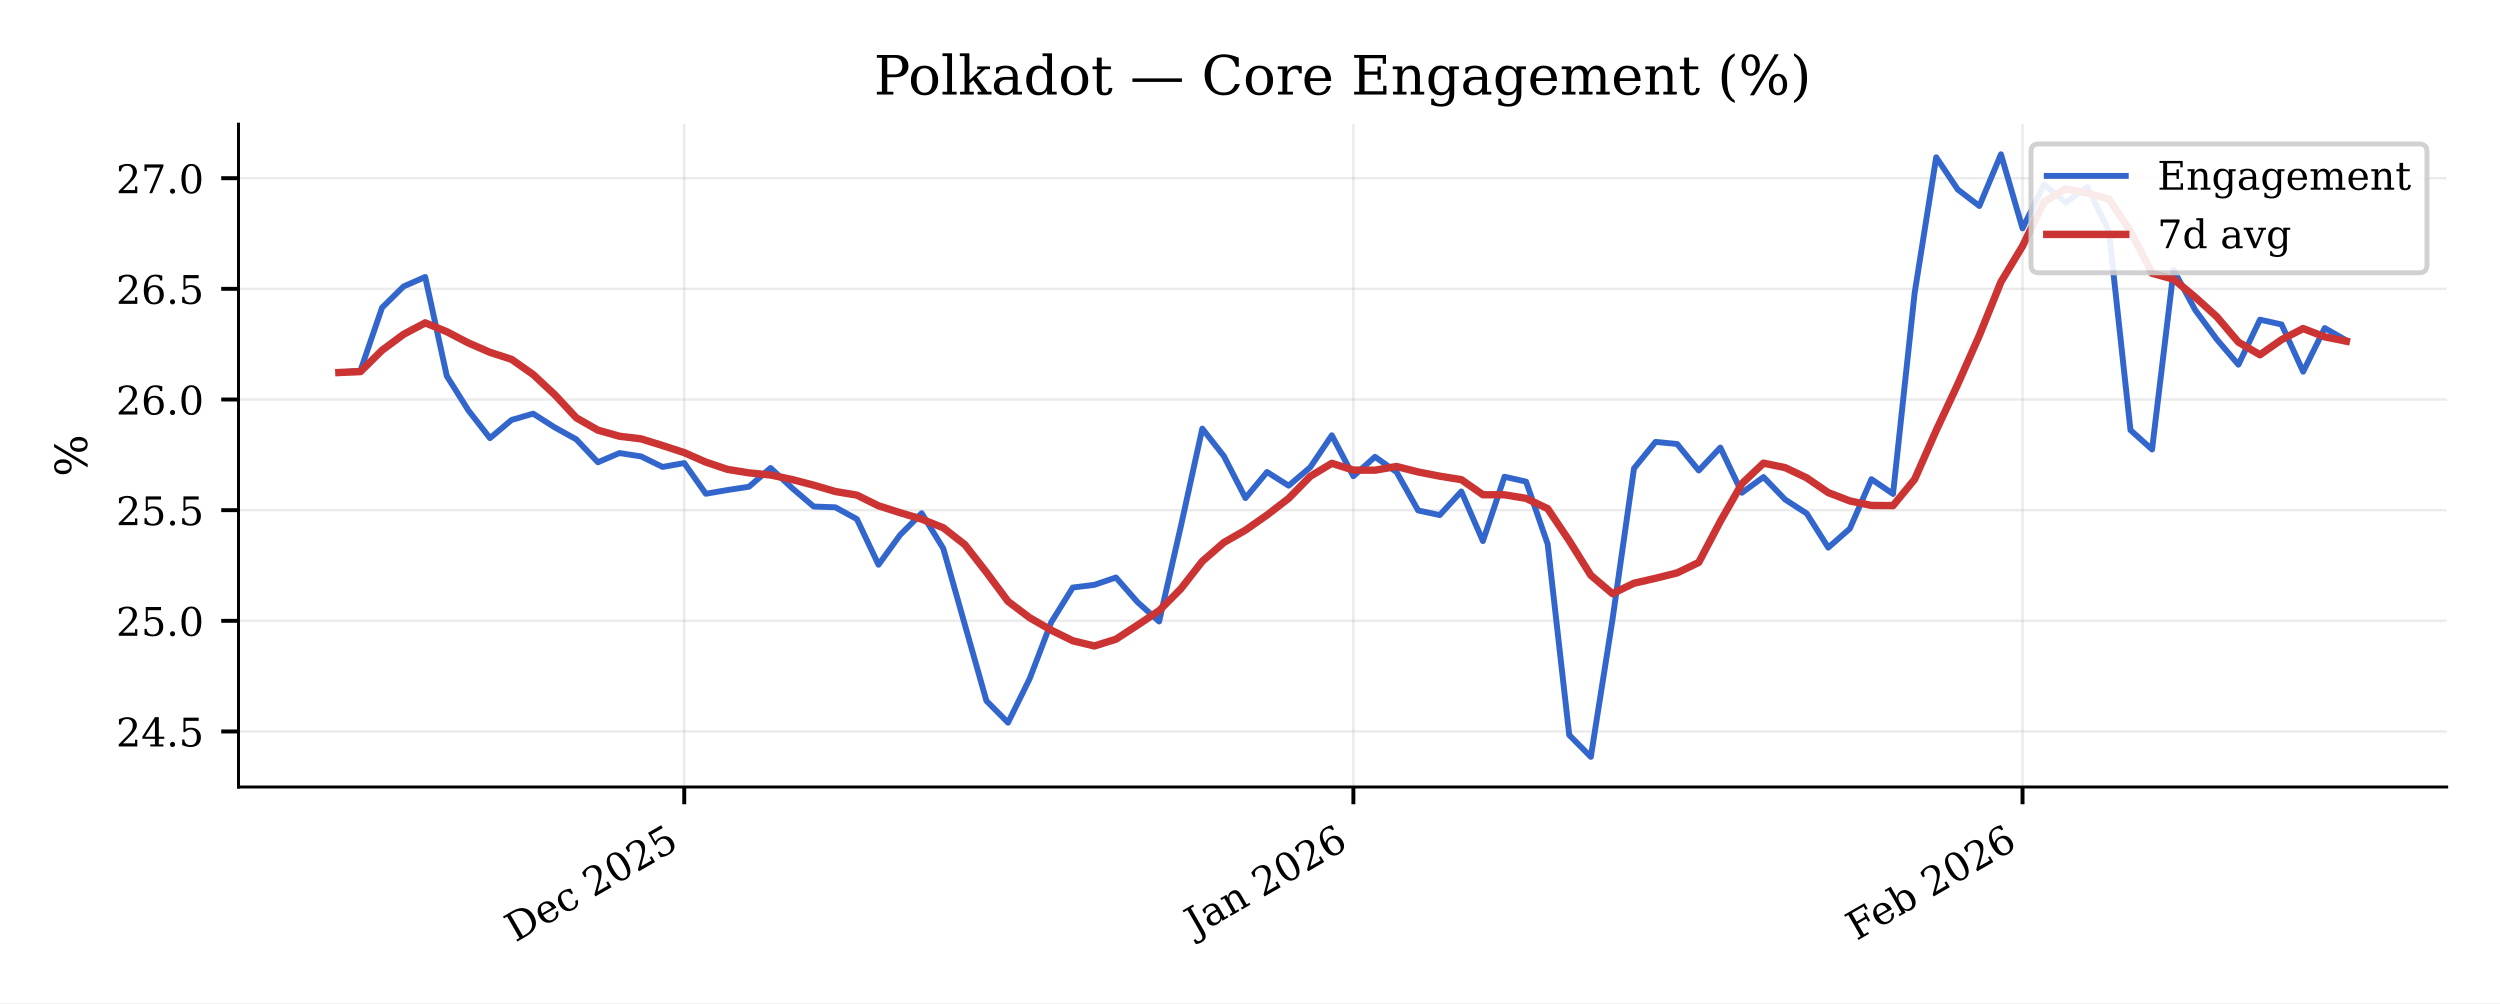
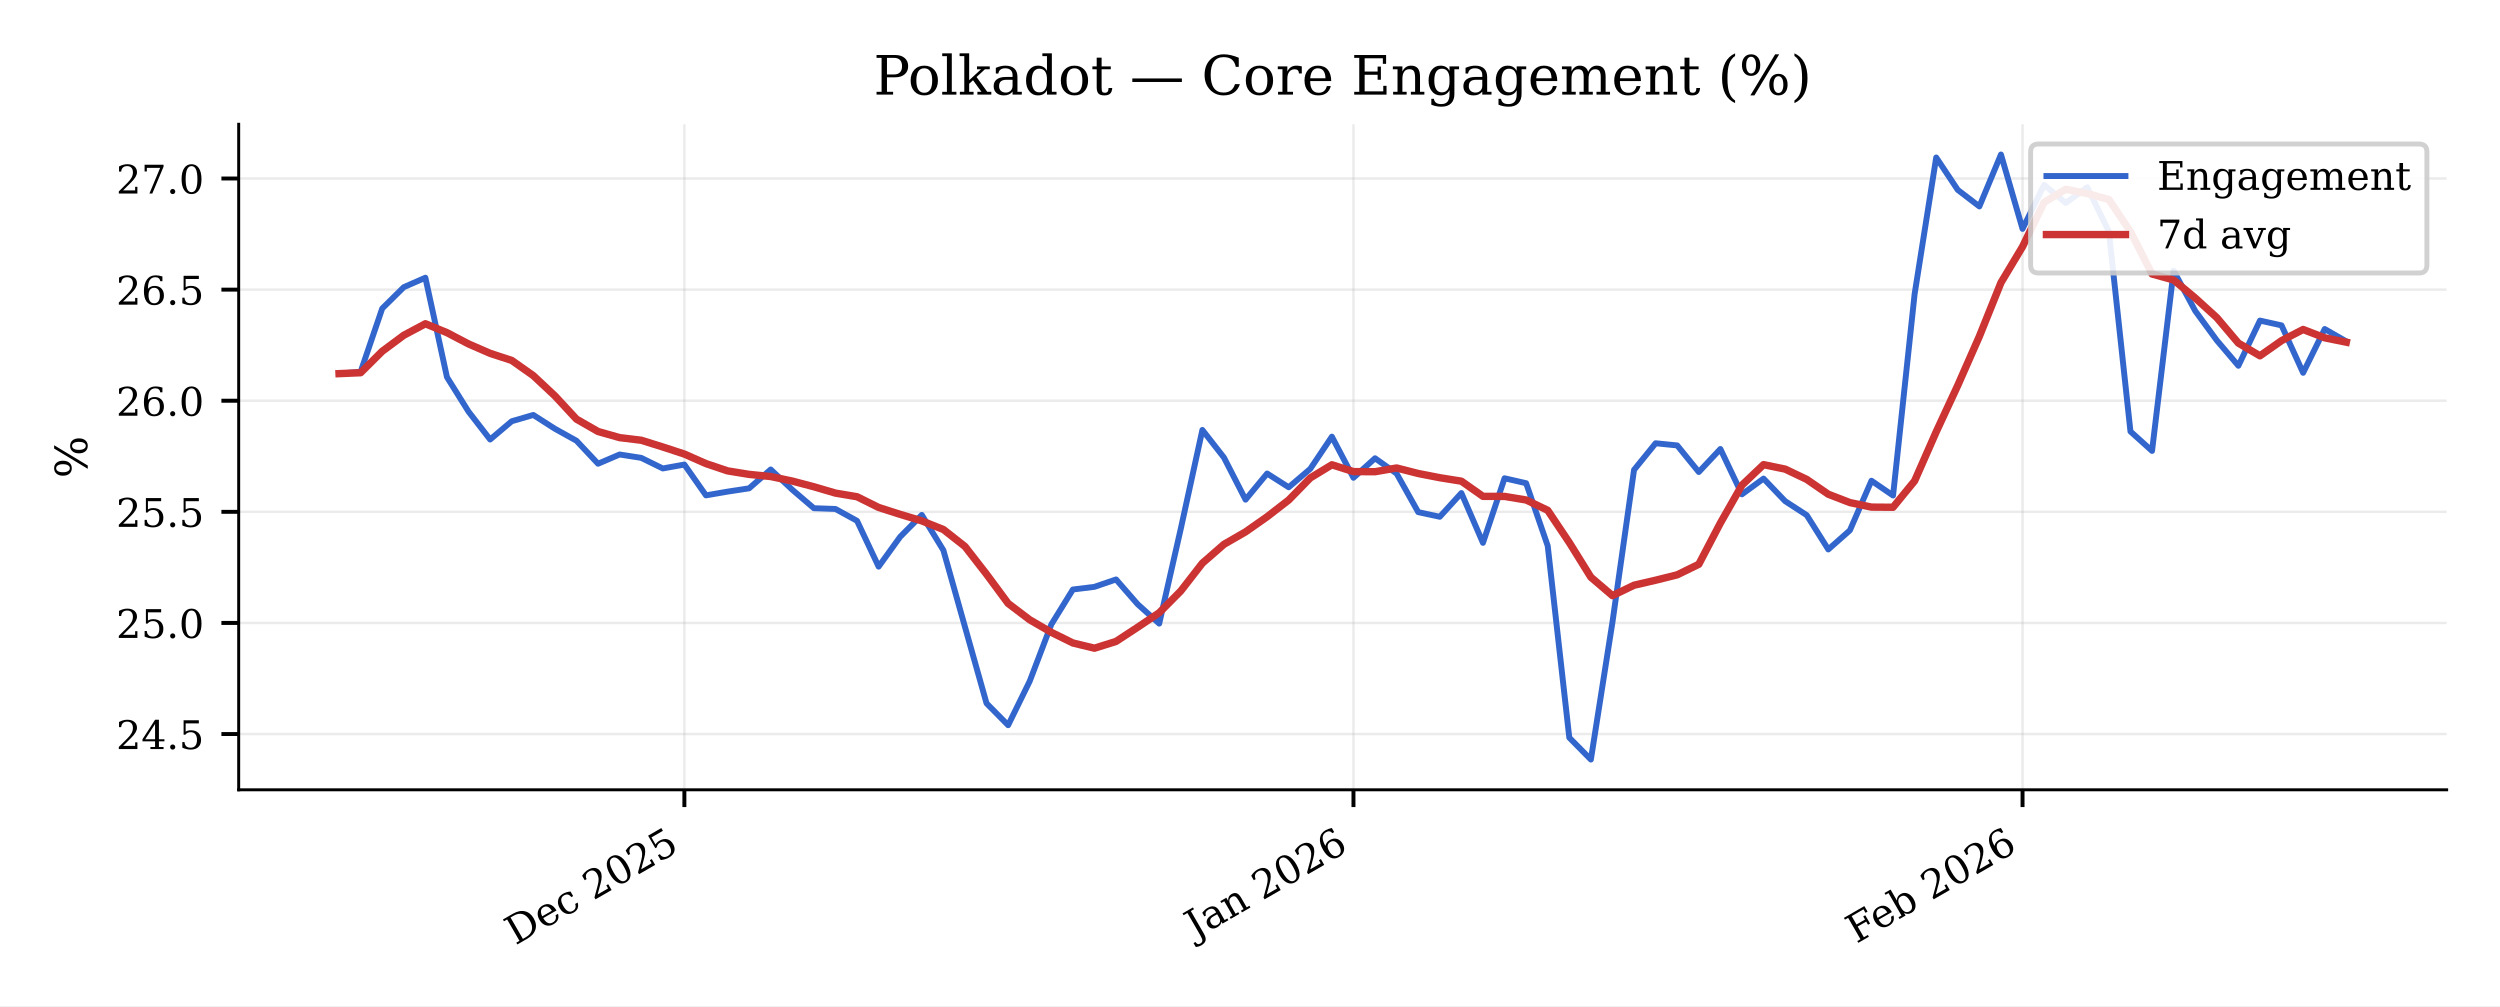
- <svg xmlns="http://www.w3.org/2000/svg" xmlns:xlink="http://www.w3.org/1999/xlink" width="506.538pt" height="203.229pt" viewBox="0 0 506.538 203.229" version="1.1">
+ <svg xmlns="http://www.w3.org/2000/svg" xmlns:xlink="http://www.w3.org/1999/xlink" width="506.133pt" height="203.669pt" viewBox="0 0 506.133 203.669" version="1.1">
  <defs>
    <style type="text/css">*{stroke-linejoin: round; stroke-linecap: butt}</style>
  </defs>
  <g id="figure_1">
    <g id="patch_1">
-       <path d="M 0 203.229  L 506.538 203.229  L 506.538 0  L 0 0  z " style="fill: #ffffff" />
+       <path d="M 0 203.669  L 506.133 203.669  L 506.133 0  L 0 0  z " style="fill: #ffffff" />
    </g>
    <g id="axes_1">
      <g id="patch_2">
-         <path d="M 48.323 159.458  L 495.738 159.458  L 495.738 25.158  L 48.323 25.158  z " style="fill: #ffffff" />
+         <path d="M 48.323 159.898  L 495.333 159.898  L 495.333 25.158  L 48.323 25.158  z " style="fill: #ffffff" />
      </g>
      <g id="matplotlib.axis_1">
        <g id="xtick_1">
          <g id="line2d_1">
-             <path d="M 138.637 159.458  L 138.637 25.158  " clip-path="url(#pb8641008ee)" style="fill: none; stroke: #b0b0b0; stroke-opacity: 0.25; stroke-width: 0.5; stroke-linecap: square" />
+             <path d="M 138.555 159.898  L 138.555 25.158  " clip-path="url(#pa1e09067b8)" style="fill: none; stroke: #b0b0b0; stroke-opacity: 0.25; stroke-width: 0.5; stroke-linecap: square" />
          </g>
          <g id="line2d_2">
            <defs>
-               <path id="mc7904ac2c5" d="M 0 0  L 0 3.5  " style="stroke: #000000; stroke-width: 0.8" />
+               <path id="m57dff220ca" d="M 0 0  L 0 3.5  " style="stroke: #000000; stroke-width: 0.8" />
            </defs>
            <g>
-               <use xlink:href="#mc7904ac2c5" x="138.637" y="159.458" style="stroke: #000000; stroke-width: 0.8" />
+               <use xlink:href="#m57dff220ca" x="138.555" y="159.898" style="stroke: #000000; stroke-width: 0.8" />
            </g>
          </g>
          <g id="text_1">
-             <g transform="translate(104.4359 190.9881) rotate(-30) scale(0.08 -0.08)">
+             <g transform="translate(104.3541 191.4282) rotate(-30) scale(0.08 -0.08)">
              <defs>
                <path id="DejaVuSerif-44" d="M 1581 331  L 2163 331  Q 3072 331 3558 850  Q 4044 1369 4044 2338  Q 4044 3306 3559 3818  Q 3075 4331 2163 4331  L 1581 4331  L 1581 331  z M 353 0  L 353 331  L 947 331  L 947 4331  L 353 4331  L 353 4666  L 2209 4666  Q 3416 4666 4089 4050  Q 4763 3434 4763 2338  Q 4763 1238 4088 619  Q 3413 0 2209 0  L 353 0  z " transform="scale(0.015625)" />
                <path id="DejaVuSerif-65" d="M 3469 1600  L 991 1600  L 991 1575  Q 991 903 1244 561  Q 1497 219 1991 219  Q 2369 219 2611 417  Q 2853 616 2950 1006  L 3413 1006  Q 3275 459 2904 184  Q 2534 -91 1931 -91  Q 1203 -91 761 389  Q 319 869 319 1663  Q 319 2450 753 2931  Q 1188 3413 1894 3413  Q 2647 3413 3050 2948  Q 3453 2484 3469 1600  z M 2791 1931  Q 2772 2513 2545 2808  Q 2319 3103 1894 3103  Q 1497 3103 1269 2806  Q 1041 2509 991 1931  L 2791 1931  z " transform="scale(0.015625)" />
                <path id="DejaVuSerif-63" d="M 3291 997  Q 3169 466 2822 187  Q 2475 -91 1925 -91  Q 1200 -91 759 389  Q 319 869 319 1663  Q 319 2459 759 2936  Q 1200 3413 1925 3413  Q 2241 3413 2553 3339  Q 2866 3266 3181 3116  L 3181 2266  L 2847 2266  Q 2781 2703 2561 2903  Q 2341 3103 1931 3103  Q 1466 3103 1228 2742  Q 991 2381 991 1663  Q 991 944 1227 581  Q 1463 219 1931 219  Q 2303 219 2525 412  Q 2747 606 2828 997  L 3291 997  z " transform="scale(0.015625)" />
                <path id="DejaVuSerif-20" transform="scale(0.015625)" />
                <path id="DejaVuSerif-32" d="M 819 3553  L 469 3553  L 469 4384  Q 803 4563 1142 4656  Q 1481 4750 1806 4750  Q 2534 4750 2956 4397  Q 3378 4044 3378 3438  Q 3378 2753 2422 1800  Q 2347 1728 2309 1691  L 1131 513  L 3078 513  L 3078 1088  L 3444 1088  L 3444 0  L 434 0  L 434 341  L 1850 1753  Q 2319 2222 2519 2614  Q 2719 3006 2719 3438  Q 2719 3909 2473 4175  Q 2228 4441 1797 4441  Q 1350 4441 1106 4219  Q 863 3997 819 3553  z " transform="scale(0.015625)" />
                <path id="DejaVuSerif-30" d="M 2034 219  Q 2513 219 2750 744  Q 2988 1269 2988 2328  Q 2988 3391 2750 3916  Q 2513 4441 2034 4441  Q 1556 4441 1318 3916  Q 1081 3391 1081 2328  Q 1081 1269 1318 744  Q 1556 219 2034 219  z M 2034 -91  Q 1275 -91 848 546  Q 422 1184 422 2328  Q 422 3475 848 4112  Q 1275 4750 2034 4750  Q 2797 4750 3222 4112  Q 3647 3475 3647 2328  Q 3647 1184 3222 546  Q 2797 -91 2034 -91  z " transform="scale(0.015625)" />
                <path id="DejaVuSerif-35" d="M 3219 4666  L 3219 4153  L 1081 4153  L 1081 2816  Q 1244 2928 1461 2984  Q 1678 3041 1947 3041  Q 2703 3041 3140 2622  Q 3578 2203 3578 1478  Q 3578 738 3136 323  Q 2694 -91 1894 -91  Q 1572 -91 1234 -12  Q 897 66 544 225  L 544 1131  L 897 1131  Q 925 688 1179 453  Q 1434 219 1894 219  Q 2388 219 2653 544  Q 2919 869 2919 1478  Q 2919 2084 2655 2407  Q 2391 2731 1894 2731  Q 1613 2731 1398 2631  Q 1184 2531 1019 2322  L 750 2322  L 750 4666  L 3219 4666  z " transform="scale(0.015625)" />
              </defs>
              <use xlink:href="#DejaVuSerif-44" />
-               <use xlink:href="#DejaVuSerif-65" transform="translate(80.17578 0)" />
-               <use xlink:href="#DejaVuSerif-63" transform="translate(139.3555 0)" />
-               <use xlink:href="#DejaVuSerif-20" transform="translate(195.3613 0)" />
-               <use xlink:href="#DejaVuSerif-32" transform="translate(227.1484 0)" />
-               <use xlink:href="#DejaVuSerif-30" transform="translate(290.7715 0)" />
-               <use xlink:href="#DejaVuSerif-32" transform="translate(354.3945 0)" />
-               <use xlink:href="#DejaVuSerif-35" transform="translate(418.0176 0)" />
+               <use xlink:href="#DejaVuSerif-65" x="80.176" />
+               <use xlink:href="#DejaVuSerif-63" x="139.355" />
+               <use xlink:href="#DejaVuSerif-20" x="195.361" />
+               <use xlink:href="#DejaVuSerif-32" x="227.148" />
+               <use xlink:href="#DejaVuSerif-30" x="290.771" />
+               <use xlink:href="#DejaVuSerif-32" x="354.395" />
+               <use xlink:href="#DejaVuSerif-35" x="418.018" />
            </g>
          </g>
        </g>
        <g id="xtick_2">
          <g id="line2d_3">
-             <path d="M 274.217 159.458  L 274.217 25.158  " clip-path="url(#pb8641008ee)" style="fill: none; stroke: #b0b0b0; stroke-opacity: 0.25; stroke-width: 0.5; stroke-linecap: square" />
+             <path d="M 274.013 159.898  L 274.013 25.158  " clip-path="url(#pa1e09067b8)" style="fill: none; stroke: #b0b0b0; stroke-opacity: 0.25; stroke-width: 0.5; stroke-linecap: square" />
          </g>
          <g id="line2d_4">
            <g>
-               <use xlink:href="#mc7904ac2c5" x="274.217" y="159.458" style="stroke: #000000; stroke-width: 0.8" />
+               <use xlink:href="#m57dff220ca" x="274.013" y="159.898" style="stroke: #000000; stroke-width: 0.8" />
            </g>
          </g>
          <g id="text_2">
-             <g transform="translate(242.1802 189.7387) rotate(-30) scale(0.08 -0.08)">
+             <g transform="translate(241.9757 190.1788) rotate(-30) scale(0.08 -0.08)">
              <defs>
                <path id="DejaVuSerif-4a" d="M -538 -1119  L -538 -384  L -181 -384  Q -172 -694 -34 -845  Q 103 -997 378 -997  Q 750 -997 897 -762  Q 1044 -528 1044 153  L 1044 4331  L 319 4331  L 319 4666  L 2272 4666  L 2272 4331  L 1678 4331  L 1678 128  Q 1678 -644 1368 -987  Q 1059 -1331 372 -1331  Q 150 -1331 -79 -1278  Q -309 -1225 -538 -1119  z " transform="scale(0.015625)" />
                <path id="DejaVuSerif-61" d="M 2547 1044  L 2547 1747  L 1806 1747  Q 1378 1747 1168 1562  Q 959 1378 959 997  Q 959 650 1171 447  Q 1384 244 1747 244  Q 2106 244 2326 466  Q 2547 688 2547 1044  z M 3122 2075  L 3122 331  L 3634 331  L 3634 0  L 2547 0  L 2547 359  Q 2356 128 2106 18  Q 1856 -91 1522 -91  Q 969 -91 644 203  Q 319 497 319 997  Q 319 1513 691 1797  Q 1063 2081 1741 2081  L 2547 2081  L 2547 2309  Q 2547 2688 2317 2895  Q 2088 3103 1672 3103  Q 1328 3103 1125 2947  Q 922 2791 872 2484  L 575 2484  L 575 3156  Q 875 3284 1158 3348  Q 1441 3413 1709 3413  Q 2400 3413 2761 3070  Q 3122 2728 3122 2075  z " transform="scale(0.015625)" />
                <path id="DejaVuSerif-6e" d="M 263 0  L 263 331  L 781 331  L 781 2988  L 231 2988  L 231 3322  L 1356 3322  L 1356 2731  Q 1516 3069 1770 3241  Q 2025 3413 2363 3413  Q 2913 3413 3172 3097  Q 3431 2781 3431 2113  L 3431 331  L 3944 331  L 3944 0  L 2356 0  L 2356 331  L 2853 331  L 2853 1931  Q 2853 2541 2703 2767  Q 2553 2994 2175 2994  Q 1775 2994 1565 2701  Q 1356 2409 1356 1850  L 1356 331  L 1856 331  L 1856 0  L 263 0  z " transform="scale(0.015625)" />
                <path id="DejaVuSerif-36" d="M 2094 219  Q 2534 219 2771 542  Q 3009 866 3009 1472  Q 3009 2078 2771 2401  Q 2534 2725 2094 2725  Q 1647 2725 1412 2412  Q 1178 2100 1178 1509  Q 1178 888 1415 553  Q 1653 219 2094 219  z M 1075 2569  Q 1288 2803 1556 2918  Q 1825 3034 2163 3034  Q 2859 3034 3264 2615  Q 3669 2197 3669 1472  Q 3669 763 3233 336  Q 2797 -91 2069 -91  Q 1278 -91 853 498  Q 428 1088 428 2181  Q 428 3406 931 4078  Q 1434 4750 2350 4750  Q 2597 4750 2869 4703  Q 3141 4656 3425 4563  L 3425 3794  L 3072 3794  Q 3034 4109 2831 4275  Q 2628 4441 2284 4441  Q 1678 4441 1381 3981  Q 1084 3522 1075 2569  z " transform="scale(0.015625)" />
              </defs>
              <use xlink:href="#DejaVuSerif-4a" />
-               <use xlink:href="#DejaVuSerif-61" transform="translate(40.08789 0)" />
-               <use xlink:href="#DejaVuSerif-6e" transform="translate(99.70703 0)" />
-               <use xlink:href="#DejaVuSerif-20" transform="translate(164.1113 0)" />
-               <use xlink:href="#DejaVuSerif-32" transform="translate(195.8984 0)" />
-               <use xlink:href="#DejaVuSerif-30" transform="translate(259.5215 0)" />
-               <use xlink:href="#DejaVuSerif-32" transform="translate(323.1445 0)" />
-               <use xlink:href="#DejaVuSerif-36" transform="translate(386.7676 0)" />
+               <use xlink:href="#DejaVuSerif-61" x="40.088" />
+               <use xlink:href="#DejaVuSerif-6e" x="99.707" />
+               <use xlink:href="#DejaVuSerif-20" x="164.111" />
+               <use xlink:href="#DejaVuSerif-32" x="195.898" />
+               <use xlink:href="#DejaVuSerif-30" x="259.521" />
+               <use xlink:href="#DejaVuSerif-32" x="323.145" />
+               <use xlink:href="#DejaVuSerif-36" x="386.768" />
            </g>
          </g>
        </g>
        <g id="xtick_3">
          <g id="line2d_5">
-             <path d="M 409.797 159.458  L 409.797 25.158  " clip-path="url(#pb8641008ee)" style="fill: none; stroke: #b0b0b0; stroke-opacity: 0.25; stroke-width: 0.5; stroke-linecap: square" />
+             <path d="M 409.47 159.898  L 409.47 25.158  " clip-path="url(#pa1e09067b8)" style="fill: none; stroke: #b0b0b0; stroke-opacity: 0.25; stroke-width: 0.5; stroke-linecap: square" />
          </g>
          <g id="line2d_6">
            <g>
-               <use xlink:href="#mc7904ac2c5" x="409.797" y="159.458" style="stroke: #000000; stroke-width: 0.8" />
+               <use xlink:href="#m57dff220ca" x="409.47" y="159.898" style="stroke: #000000; stroke-width: 0.8" />
            </g>
          </g>
          <g id="text_3">
-             <g transform="translate(376.1691 190.6575) rotate(-30) scale(0.08 -0.08)">
+             <g transform="translate(375.8419 191.0975) rotate(-30) scale(0.08 -0.08)">
              <defs>
                <path id="DejaVuSerif-46" d="M 353 0  L 353 331  L 947 331  L 947 4331  L 353 4331  L 353 4666  L 4172 4666  L 4172 3628  L 3788 3628  L 3788 4281  L 1581 4281  L 1581 2719  L 3175 2719  L 3175 3303  L 3559 3303  L 3559 1753  L 3175 1753  L 3175 2338  L 1581 2338  L 1581 331  L 2328 331  L 2328 0  L 353 0  z " transform="scale(0.015625)" />
                <path id="DejaVuSerif-62" d="M 738 331  L 738 4531  L 184 4531  L 184 4863  L 1313 4863  L 1313 2803  Q 1481 3116 1742 3264  Q 2003 3413 2388 3413  Q 3000 3413 3387 2928  Q 3775 2444 3775 1663  Q 3775 881 3387 395  Q 3000 -91 2388 -91  Q 2003 -91 1742 57  Q 1481 206 1313 519  L 1313 0  L 184 0  L 184 331  L 738 331  z M 1313 1497  Q 1313 897 1542 583  Q 1772 269 2209 269  Q 2650 269 2876 622  Q 3103 975 3103 1663  Q 3103 2353 2876 2703  Q 2650 3053 2209 3053  Q 1772 3053 1542 2737  Q 1313 2422 1313 1825  L 1313 1497  z " transform="scale(0.015625)" />
              </defs>
              <use xlink:href="#DejaVuSerif-46" />
-               <use xlink:href="#DejaVuSerif-65" transform="translate(63.88477 0)" />
-               <use xlink:href="#DejaVuSerif-62" transform="translate(123.0645 0)" />
-               <use xlink:href="#DejaVuSerif-20" transform="translate(187.0781 0)" />
-               <use xlink:href="#DejaVuSerif-32" transform="translate(218.8652 0)" />
-               <use xlink:href="#DejaVuSerif-30" transform="translate(282.4883 0)" />
-               <use xlink:href="#DejaVuSerif-32" transform="translate(346.1113 0)" />
-               <use xlink:href="#DejaVuSerif-36" transform="translate(409.7344 0)" />
+               <use xlink:href="#DejaVuSerif-65" x="63.885" />
+               <use xlink:href="#DejaVuSerif-62" x="123.064" />
+               <use xlink:href="#DejaVuSerif-20" x="187.078" />
+               <use xlink:href="#DejaVuSerif-32" x="218.865" />
+               <use xlink:href="#DejaVuSerif-30" x="282.488" />
+               <use xlink:href="#DejaVuSerif-32" x="346.111" />
+               <use xlink:href="#DejaVuSerif-36" x="409.734" />
            </g>
          </g>
        </g>
      </g>
      <g id="matplotlib.axis_2">
        <g id="ytick_1">
          <g id="line2d_7">
-             <path d="M 48.323 148.206  L 495.738 148.206  " clip-path="url(#pb8641008ee)" style="fill: none; stroke: #b0b0b0; stroke-opacity: 0.25; stroke-width: 0.5; stroke-linecap: square" />
+             <path d="M 48.323 148.609  L 495.333 148.609  " clip-path="url(#pa1e09067b8)" style="fill: none; stroke: #b0b0b0; stroke-opacity: 0.25; stroke-width: 0.5; stroke-linecap: square" />
          </g>
          <g id="line2d_8">
            <defs>
-               <path id="m732119e237" d="M 0 0  L -3.5 0  " style="stroke: #000000; stroke-width: 0.8" />
+               <path id="m1416a4b695" d="M 0 0  L -3.5 0  " style="stroke: #000000; stroke-width: 0.8" />
            </defs>
            <g>
-               <use xlink:href="#m732119e237" x="48.323" y="148.206" style="stroke: #000000; stroke-width: 0.8" />
+               <use xlink:href="#m1416a4b695" x="48.323" y="148.609" style="stroke: #000000; stroke-width: 0.8" />
            </g>
          </g>
          <g id="text_4">
-             <g transform="translate(23.51031 151.2451) scale(0.08 -0.08)">
+             <g transform="translate(23.51031 151.6483) scale(0.08 -0.08)">
              <defs>
                <path id="DejaVuSerif-34" d="M 2234 1581  L 2234 4063  L 641 1581  L 2234 1581  z M 3609 0  L 1484 0  L 1484 331  L 2234 331  L 2234 1247  L 197 1247  L 197 1588  L 2241 4750  L 2859 4750  L 2859 1581  L 3750 1581  L 3750 1247  L 2859 1247  L 2859 331  L 3609 331  L 3609 0  z " transform="scale(0.015625)" />
                <path id="DejaVuSerif-2e" d="M 603 325  Q 603 500 722 622  Q 841 744 1019 744  Q 1191 744 1312 622  Q 1434 500 1434 325  Q 1434 153 1312 31  Q 1191 -91 1019 -91  Q 841 -91 722 29  Q 603 150 603 325  z " transform="scale(0.015625)" />
              </defs>
              <use xlink:href="#DejaVuSerif-32" />
-               <use xlink:href="#DejaVuSerif-34" transform="translate(63.62305 0)" />
-               <use xlink:href="#DejaVuSerif-2e" transform="translate(127.2461 0)" />
-               <use xlink:href="#DejaVuSerif-35" transform="translate(159.0332 0)" />
+               <use xlink:href="#DejaVuSerif-34" x="63.623" />
+               <use xlink:href="#DejaVuSerif-2e" x="127.246" />
+               <use xlink:href="#DejaVuSerif-35" x="159.033" />
            </g>
          </g>
        </g>
        <g id="ytick_2">
          <g id="line2d_9">
-             <path d="M 48.323 125.786  L 495.738 125.786  " clip-path="url(#pb8641008ee)" style="fill: none; stroke: #b0b0b0; stroke-opacity: 0.25; stroke-width: 0.5; stroke-linecap: square" />
+             <path d="M 48.323 126.116  L 495.333 126.116  " clip-path="url(#pa1e09067b8)" style="fill: none; stroke: #b0b0b0; stroke-opacity: 0.25; stroke-width: 0.5; stroke-linecap: square" />
          </g>
          <g id="line2d_10">
            <g>
-               <use xlink:href="#m732119e237" x="48.323" y="125.786" style="stroke: #000000; stroke-width: 0.8" />
+               <use xlink:href="#m1416a4b695" x="48.323" y="126.116" style="stroke: #000000; stroke-width: 0.8" />
            </g>
          </g>
          <g id="text_5">
-             <g transform="translate(23.51031 128.8253) scale(0.08 -0.08)">
-               <use xlink:href="#DejaVuSerif-32" />
-               <use xlink:href="#DejaVuSerif-35" transform="translate(63.62305 0)" />
-               <use xlink:href="#DejaVuSerif-2e" transform="translate(127.2461 0)" />
-               <use xlink:href="#DejaVuSerif-30" transform="translate(159.0332 0)" />
+             <g transform="translate(23.51031 129.155) scale(0.08 -0.08)">
+               <use xlink:href="#DejaVuSerif-32" />
+               <use xlink:href="#DejaVuSerif-35" x="63.623" />
+               <use xlink:href="#DejaVuSerif-2e" x="127.246" />
+               <use xlink:href="#DejaVuSerif-30" x="159.033" />
            </g>
          </g>
        </g>
        <g id="ytick_3">
          <g id="line2d_11">
-             <path d="M 48.323 103.366  L 495.738 103.366  " clip-path="url(#pb8641008ee)" style="fill: none; stroke: #b0b0b0; stroke-opacity: 0.25; stroke-width: 0.5; stroke-linecap: square" />
+             <path d="M 48.323 103.622  L 495.333 103.622  " clip-path="url(#pa1e09067b8)" style="fill: none; stroke: #b0b0b0; stroke-opacity: 0.25; stroke-width: 0.5; stroke-linecap: square" />
          </g>
          <g id="line2d_12">
            <g>
-               <use xlink:href="#m732119e237" x="48.323" y="103.366" style="stroke: #000000; stroke-width: 0.8" />
+               <use xlink:href="#m1416a4b695" x="48.323" y="103.622" style="stroke: #000000; stroke-width: 0.8" />
            </g>
          </g>
          <g id="text_6">
-             <g transform="translate(23.51031 106.4054) scale(0.08 -0.08)">
-               <use xlink:href="#DejaVuSerif-32" />
-               <use xlink:href="#DejaVuSerif-35" transform="translate(63.62305 0)" />
-               <use xlink:href="#DejaVuSerif-2e" transform="translate(127.2461 0)" />
-               <use xlink:href="#DejaVuSerif-35" transform="translate(159.0332 0)" />
+             <g transform="translate(23.51031 106.6617) scale(0.08 -0.08)">
+               <use xlink:href="#DejaVuSerif-32" />
+               <use xlink:href="#DejaVuSerif-35" x="63.623" />
+               <use xlink:href="#DejaVuSerif-2e" x="127.246" />
+               <use xlink:href="#DejaVuSerif-35" x="159.033" />
            </g>
          </g>
        </g>
        <g id="ytick_4">
          <g id="line2d_13">
-             <path d="M 48.323 80.946  L 495.738 80.946  " clip-path="url(#pb8641008ee)" style="fill: none; stroke: #b0b0b0; stroke-opacity: 0.25; stroke-width: 0.5; stroke-linecap: square" />
+             <path d="M 48.323 81.129  L 495.333 81.129  " clip-path="url(#pa1e09067b8)" style="fill: none; stroke: #b0b0b0; stroke-opacity: 0.25; stroke-width: 0.5; stroke-linecap: square" />
          </g>
          <g id="line2d_14">
            <g>
-               <use xlink:href="#m732119e237" x="48.323" y="80.946" style="stroke: #000000; stroke-width: 0.8" />
+               <use xlink:href="#m1416a4b695" x="48.323" y="81.129" style="stroke: #000000; stroke-width: 0.8" />
            </g>
          </g>
          <g id="text_7">
-             <g transform="translate(23.51031 83.98561) scale(0.08 -0.08)">
-               <use xlink:href="#DejaVuSerif-32" />
-               <use xlink:href="#DejaVuSerif-36" transform="translate(63.62305 0)" />
-               <use xlink:href="#DejaVuSerif-2e" transform="translate(127.2461 0)" />
-               <use xlink:href="#DejaVuSerif-30" transform="translate(159.0332 0)" />
+             <g transform="translate(23.51031 84.16841) scale(0.08 -0.08)">
+               <use xlink:href="#DejaVuSerif-32" />
+               <use xlink:href="#DejaVuSerif-36" x="63.623" />
+               <use xlink:href="#DejaVuSerif-2e" x="127.246" />
+               <use xlink:href="#DejaVuSerif-30" x="159.033" />
            </g>
          </g>
        </g>
        <g id="ytick_5">
          <g id="line2d_15">
-             <path d="M 48.323 58.526  L 495.738 58.526  " clip-path="url(#pb8641008ee)" style="fill: none; stroke: #b0b0b0; stroke-opacity: 0.25; stroke-width: 0.5; stroke-linecap: square" />
+             <path d="M 48.323 58.636  L 495.333 58.636  " clip-path="url(#pa1e09067b8)" style="fill: none; stroke: #b0b0b0; stroke-opacity: 0.25; stroke-width: 0.5; stroke-linecap: square" />
          </g>
          <g id="line2d_16">
            <g>
-               <use xlink:href="#m732119e237" x="48.323" y="58.526" style="stroke: #000000; stroke-width: 0.8" />
+               <use xlink:href="#m1416a4b695" x="48.323" y="58.636" style="stroke: #000000; stroke-width: 0.8" />
            </g>
          </g>
          <g id="text_8">
-             <g transform="translate(23.51031 61.56577) scale(0.08 -0.08)">
-               <use xlink:href="#DejaVuSerif-32" />
-               <use xlink:href="#DejaVuSerif-36" transform="translate(63.62305 0)" />
-               <use xlink:href="#DejaVuSerif-2e" transform="translate(127.2461 0)" />
-               <use xlink:href="#DejaVuSerif-35" transform="translate(159.0332 0)" />
+             <g transform="translate(23.51031 61.67511) scale(0.08 -0.08)">
+               <use xlink:href="#DejaVuSerif-32" />
+               <use xlink:href="#DejaVuSerif-36" x="63.623" />
+               <use xlink:href="#DejaVuSerif-2e" x="127.246" />
+               <use xlink:href="#DejaVuSerif-35" x="159.033" />
            </g>
          </g>
        </g>
        <g id="ytick_6">
          <g id="line2d_17">
-             <path d="M 48.323 36.107  L 495.738 36.107  " clip-path="url(#pb8641008ee)" style="fill: none; stroke: #b0b0b0; stroke-opacity: 0.25; stroke-width: 0.5; stroke-linecap: square" />
+             <path d="M 48.323 36.142  L 495.333 36.142  " clip-path="url(#pa1e09067b8)" style="fill: none; stroke: #b0b0b0; stroke-opacity: 0.25; stroke-width: 0.5; stroke-linecap: square" />
          </g>
          <g id="line2d_18">
            <g>
-               <use xlink:href="#m732119e237" x="48.323" y="36.107" style="stroke: #000000; stroke-width: 0.8" />
+               <use xlink:href="#m1416a4b695" x="48.323" y="36.142" style="stroke: #000000; stroke-width: 0.8" />
            </g>
          </g>
          <g id="text_9">
-             <g transform="translate(23.51031 39.14593) scale(0.08 -0.08)">
+             <g transform="translate(23.51031 39.1818) scale(0.08 -0.08)">
              <defs>
                <path id="DejaVuSerif-37" d="M 3609 4347  L 1784 0  L 1319 0  L 3059 4153  L 903 4153  L 903 3578  L 538 3578  L 538 4666  L 3609 4666  L 3609 4347  z " transform="scale(0.015625)" />
              </defs>
              <use xlink:href="#DejaVuSerif-32" />
-               <use xlink:href="#DejaVuSerif-37" transform="translate(63.62305 0)" />
-               <use xlink:href="#DejaVuSerif-2e" transform="translate(127.2461 0)" />
-               <use xlink:href="#DejaVuSerif-30" transform="translate(159.0332 0)" />
+               <use xlink:href="#DejaVuSerif-37" x="63.623" />
+               <use xlink:href="#DejaVuSerif-2e" x="127.246" />
+               <use xlink:href="#DejaVuSerif-30" x="159.033" />
            </g>
          </g>
        </g>
        <g id="text_10">
-           <g transform="translate(17.63859 96.5839) rotate(-90) scale(0.09 -0.09)">
+           <g transform="translate(17.63859 96.80393) rotate(-90) scale(0.09 -0.09)">
            <defs>
              <path id="DejaVuSerif-25" d="M 1434 4459  Q 1159 4459 1004 4200  Q 850 3941 850 3475  Q 850 3016 1008 2753  Q 1166 2491 1434 2491  Q 1700 2491 1854 2752  Q 2009 3013 2009 3475  Q 2009 3938 1854 4198  Q 1700 4459 1434 4459  z M 4653 2169  Q 4381 2169 4226 1906  Q 4072 1644 4072 1178  Q 4072 719 4228 458  Q 4384 197 4653 197  Q 4922 197 5075 458  Q 5228 719 5228 1178  Q 5228 1641 5073 1905  Q 4919 2169 4653 2169  z M 4653 2450  Q 5147 2450 5437 2106  Q 5728 1763 5728 1178  Q 5728 594 5436 251  Q 5144 -91 4653 -91  Q 4153 -91 3862 251  Q 3572 594 3572 1178  Q 3572 1766 3864 2108  Q 4156 2450 4653 2450  z M 4263 4750  L 4738 4750  L 1819 -91  L 1344 -91  L 4263 4750  z M 1428 4750  Q 1922 4750 2215 4408  Q 2509 4066 2509 3481  Q 2509 2891 2217 2550  Q 1925 2209 1428 2209  Q 931 2209 642 2551  Q 353 2894 353 3481  Q 353 4063 643 4406  Q 934 4750 1428 4750  z " transform="scale(0.015625)" />
            </defs>
            <use xlink:href="#DejaVuSerif-25" />
          </g>
        </g>
      </g>
      <g id="line2d_19">
-         <path d="M 68.66 75.479  L 73.033 75.106  L 77.407 62.332  L 81.781 58.027  L 86.154 56.122  L 90.528 76.186  L 94.901 83.148  L 99.275 88.772  L 103.648 85.086  L 108.022 83.815  L 112.395 86.596  L 116.769 89.017  L 121.143 93.659  L 125.516 91.796  L 129.89 92.474  L 134.263 94.611  L 138.637 93.826  L 143.01 100.042  L 147.384 99.289  L 151.757 98.623  L 156.131 94.821  L 160.505 98.909  L 164.878 102.634  L 169.252 102.784  L 173.625 105.184  L 177.999 114.423  L 182.372 108.393  L 186.746 103.992  L 191.119 111.117  L 195.493 126.58  L 199.867 142.009  L 204.24 146.423  L 208.614 137.541  L 212.987 126.098  L 217.361 119.041  L 221.734 118.499  L 226.108 117.009  L 230.482 122.004  L 234.855 125.921  L 239.229 106.764  L 243.602 86.843  L 247.976 92.416  L 252.349 100.909  L 256.723 95.637  L 261.096 98.407  L 265.47 94.685  L 269.844 88.199  L 274.217 96.491  L 278.591 92.554  L 282.964 95.643  L 287.338 103.424  L 291.711 104.363  L 296.085 99.576  L 300.458 109.627  L 304.832 96.593  L 309.206 97.589  L 313.579 110.226  L 317.953 148.936  L 322.326 153.354  L 326.7 125.623  L 331.073 94.9  L 335.447 89.529  L 339.82 89.964  L 344.194 95.331  L 348.568 90.686  L 352.941 99.835  L 357.315 96.657  L 361.688 101.209  L 366.062 104.03  L 370.435 110.954  L 374.809 107.105  L 379.182 97.09  L 383.556 100.074  L 387.93 59.406  L 392.303 31.865  L 396.677 38.406  L 401.05 41.738  L 405.424 31.263  L 409.797 46.268  L 414.171 37.384  L 418.545 41.036  L 422.918 37.874  L 427.292 46.831  L 431.665 87.147  L 436.039 91.074  L 440.412 54.705  L 444.786 62.818  L 449.159 68.764  L 453.533 73.89  L 457.907 64.771  L 462.28 65.741  L 466.654 75.312  L 471.027 66.473  L 475.401 68.972  " clip-path="url(#pb8641008ee)" style="fill: none; stroke: #3366cc; stroke-width: 1.2; stroke-linecap: square" />
+         <path d="M 68.641 75.644  L 73.011 75.27  L 77.381 62.454  L 81.75 58.135  L 86.12 56.223  L 90.489 76.353  L 94.859 83.338  L 99.229 88.98  L 103.598 85.283  L 107.968 84.007  L 112.337 86.798  L 116.707 89.226  L 121.077 93.884  L 125.446 92.014  L 129.816 92.695  L 134.185 94.839  L 138.555 94.051  L 142.925 100.287  L 147.294 99.532  L 151.664 98.863  L 156.033 95.049  L 160.403 99.15  L 164.773 102.888  L 169.142 103.039  L 173.512 105.446  L 177.881 114.716  L 182.251 108.666  L 186.621 104.25  L 190.99 111.399  L 195.36 126.912  L 199.729 142.392  L 204.099 146.82  L 208.469 137.909  L 212.838 126.429  L 217.208 119.348  L 221.577 118.805  L 225.947 117.31  L 230.317 122.321  L 234.686 126.252  L 239.056 107.031  L 243.425 87.046  L 247.795 92.637  L 252.165 101.157  L 256.534 95.868  L 260.904 98.647  L 265.273 94.913  L 269.643 88.406  L 274.013 96.725  L 278.382 92.775  L 282.752 95.874  L 287.121 103.681  L 291.491 104.622  L 295.861 99.82  L 300.23 109.903  L 304.6 96.827  L 308.969 97.826  L 313.339 110.505  L 317.709 149.342  L 322.078 153.774  L 326.448 125.952  L 330.817 95.128  L 335.187 89.74  L 339.557 90.177  L 343.926 95.561  L 348.296 90.9  L 352.665 100.079  L 357.035 96.891  L 361.405 101.459  L 365.774 104.289  L 370.144 111.235  L 374.513 107.373  L 378.883 97.326  L 383.253 100.319  L 387.622 59.518  L 391.992 31.887  L 396.361 38.45  L 400.731 41.792  L 405.101 31.283  L 409.47 46.337  L 413.84 37.424  L 418.209 41.088  L 422.579 37.916  L 426.949 46.902  L 431.318 87.351  L 435.688 91.29  L 440.057 54.802  L 444.427 62.941  L 448.797 68.907  L 453.166 74.05  L 457.536 64.901  L 461.905 65.874  L 466.275 75.477  L 470.645 66.609  L 475.014 69.115  " clip-path="url(#pa1e09067b8)" style="fill: none; stroke: #3366cc; stroke-width: 1.2; stroke-linecap: square" />
      </g>
      <g id="patch_3">
-         <path d="M 48.323 159.458  L 48.323 25.158  " style="fill: none; stroke: #000000; stroke-width: 0.6; stroke-linejoin: miter; stroke-linecap: square" />
+         <path d="M 48.323 159.898  L 48.323 25.158  " style="fill: none; stroke: #000000; stroke-width: 0.6; stroke-linejoin: miter; stroke-linecap: square" />
      </g>
      <g id="patch_4">
-         <path d="M 48.323 159.458  L 495.738 159.458  " style="fill: none; stroke: #000000; stroke-width: 0.6; stroke-linejoin: miter; stroke-linecap: square" />
+         <path d="M 48.323 159.898  L 495.333 159.898  " style="fill: none; stroke: #000000; stroke-width: 0.6; stroke-linejoin: miter; stroke-linecap: square" />
      </g>
      <g id="line2d_20">
-         <path d="M 68.66 75.479  L 73.033 75.292  L 77.407 70.972  L 81.781 67.736  L 86.154 65.413  L 90.528 67.209  L 94.901 69.486  L 99.275 71.385  L 103.648 72.81  L 108.022 75.879  L 112.395 79.961  L 116.769 84.66  L 121.143 87.156  L 125.516 88.392  L 129.89 88.92  L 134.263 90.281  L 138.637 91.711  L 143.01 93.632  L 147.384 95.1  L 151.757 95.809  L 156.131 96.241  L 160.505 97.16  L 164.878 98.306  L 169.252 99.586  L 173.625 100.321  L 177.999 102.483  L 182.372 103.878  L 186.746 105.188  L 191.119 106.933  L 195.493 110.353  L 199.867 115.957  L 204.24 121.848  L 208.614 125.151  L 212.987 127.68  L 217.361 129.83  L 221.734 130.884  L 226.108 129.517  L 230.482 126.659  L 234.855 123.73  L 239.229 119.334  L 243.602 113.726  L 247.976 109.922  L 252.349 107.41  L 256.723 104.356  L 261.096 100.985  L 265.47 96.523  L 269.844 93.871  L 274.217 95.249  L 278.591 95.269  L 282.964 94.517  L 287.338 95.629  L 291.711 96.48  L 296.085 97.179  L 300.458 100.24  L 304.832 100.254  L 309.206 100.974  L 313.579 103.057  L 317.953 109.559  L 322.326 116.557  L 326.7 120.278  L 331.073 118.174  L 335.447 117.165  L 339.82 116.076  L 344.194 113.948  L 348.568 105.627  L 352.941 97.981  L 357.315 93.843  L 361.688 94.744  L 366.062 96.816  L 370.435 99.815  L 374.809 101.497  L 379.182 102.411  L 383.556 102.446  L 387.93 97.124  L 392.303 87.218  L 396.677 77.843  L 401.05 67.955  L 405.424 57.12  L 409.797 49.86  L 414.171 40.904  L 418.545 38.28  L 422.918 39.138  L 427.292 40.342  L 431.665 46.829  L 436.039 55.373  L 440.412 56.579  L 444.786 60.212  L 449.159 64.173  L 453.533 69.319  L 457.907 71.882  L 462.28 68.823  L 466.654 66.572  L 471.027 68.253  L 475.401 69.132  " clip-path="url(#pb8641008ee)" style="fill: none; stroke: #cc3333; stroke-width: 1.5; stroke-linecap: square" />
+         <path d="M 68.641 75.644  L 73.011 75.457  L 77.381 71.122  L 81.75 67.875  L 86.12 65.545  L 90.489 67.346  L 94.859 69.631  L 99.229 71.536  L 103.598 72.967  L 107.968 76.046  L 112.337 80.14  L 116.707 84.855  L 121.077 87.359  L 125.446 88.599  L 129.816 89.129  L 134.185 90.495  L 138.555 91.929  L 142.925 93.856  L 147.294 95.329  L 151.664 96.04  L 156.033 96.474  L 160.403 97.396  L 164.773 98.546  L 169.142 99.83  L 173.512 100.567  L 177.881 102.736  L 182.251 104.136  L 186.621 105.451  L 190.99 107.2  L 195.36 110.632  L 199.729 116.254  L 204.099 122.165  L 208.469 125.478  L 212.838 128.016  L 217.208 130.173  L 221.577 131.231  L 225.947 129.859  L 230.317 126.992  L 234.686 124.053  L 239.056 119.642  L 243.425 114.016  L 247.795 110.2  L 252.165 107.679  L 256.534 104.616  L 260.904 101.234  L 265.273 96.757  L 269.643 94.096  L 274.013 95.479  L 278.382 95.499  L 282.752 94.744  L 287.121 95.86  L 291.491 96.714  L 295.861 97.415  L 300.23 100.486  L 304.6 100.5  L 308.969 101.222  L 313.339 103.312  L 317.709 109.835  L 322.078 116.857  L 326.448 120.59  L 330.817 118.479  L 335.187 117.467  L 339.557 116.374  L 343.926 114.239  L 348.296 105.89  L 352.665 98.22  L 357.035 94.068  L 361.405 94.972  L 365.774 97.051  L 370.144 100.059  L 374.513 101.747  L 378.883 102.665  L 383.253 102.699  L 387.622 97.36  L 391.992 87.421  L 396.361 78.016  L 400.731 68.095  L 405.101 57.225  L 409.47 49.941  L 413.84 40.956  L 418.209 38.323  L 422.579 39.184  L 426.949 40.392  L 431.318 46.9  L 435.688 55.472  L 440.057 56.682  L 444.427 60.327  L 448.797 64.301  L 453.166 69.463  L 457.536 72.035  L 461.905 68.966  L 466.275 66.707  L 470.645 68.394  L 475.014 69.276  " clip-path="url(#pa1e09067b8)" style="fill: none; stroke: #cc3333; stroke-width: 1.5; stroke-linecap: square" />
      </g>
      <g id="text_11">
-         <g transform="translate(177.0548 19.15828) scale(0.11 -0.11)">
+         <g transform="translate(176.8523 19.15828) scale(0.11 -0.11)">
          <defs>
            <path id="DejaVuSerif-50" d="M 1581 2375  L 2406 2375  Q 2872 2375 3115 2626  Q 3359 2878 3359 3353  Q 3359 3831 3115 4081  Q 2872 4331 2406 4331  L 1581 4331  L 1581 2375  z M 353 0  L 353 331  L 947 331  L 947 4331  L 353 4331  L 353 4666  L 2559 4666  Q 3259 4666 3668 4311  Q 4078 3956 4078 3353  Q 4078 2753 3668 2397  Q 3259 2041 2559 2041  L 1581 2041  L 1581 331  L 2303 331  L 2303 0  L 353 0  z " transform="scale(0.015625)" />
            <path id="DejaVuSerif-6f" d="M 1925 219  Q 2388 219 2623 584  Q 2859 950 2859 1663  Q 2859 2375 2623 2739  Q 2388 3103 1925 3103  Q 1463 3103 1227 2739  Q 991 2375 991 1663  Q 991 950 1228 584  Q 1466 219 1925 219  z M 1925 -91  Q 1200 -91 759 389  Q 319 869 319 1663  Q 319 2456 758 2934  Q 1197 3413 1925 3413  Q 2653 3413 3092 2934  Q 3531 2456 3531 1663  Q 3531 869 3092 389  Q 2653 -91 1925 -91  z " transform="scale(0.015625)" />
            <path id="DejaVuSerif-6c" d="M 1313 331  L 1856 331  L 1856 0  L 184 0  L 184 331  L 738 331  L 738 4531  L 184 4531  L 184 4863  L 1313 4863  L 1313 331  z " transform="scale(0.015625)" />
            <path id="DejaVuSerif-6b" d="M 1831 0  L 219 0  L 219 331  L 738 331  L 738 4531  L 184 4531  L 184 4863  L 1313 4863  L 1313 1697  L 2713 2988  L 2234 2988  L 2234 3322  L 3738 3322  L 3738 2988  L 3169 2988  L 2181 2075  L 3444 331  L 3922 331  L 3922 0  L 2284 0  L 2284 331  L 2759 331  L 1766 1697  L 1313 1275  L 1313 331  L 1831 331  L 1831 0  z " transform="scale(0.015625)" />
            <path id="DejaVuSerif-64" d="M 3359 331  L 3909 331  L 3909 0  L 2784 0  L 2784 519  Q 2616 206 2355 57  Q 2094 -91 1709 -91  Q 1097 -91 708 395  Q 319 881 319 1663  Q 319 2444 706 2928  Q 1094 3413 1709 3413  Q 2094 3413 2355 3264  Q 2616 3116 2784 2803  L 2784 4531  L 2241 4531  L 2241 4863  L 3359 4863  L 3359 331  z M 2784 1497  L 2784 1825  Q 2784 2422 2554 2737  Q 2325 3053 1888 3053  Q 1444 3053 1217 2703  Q 991 2353 991 1663  Q 991 975 1217 622  Q 1444 269 1888 269  Q 2325 269 2554 583  Q 2784 897 2784 1497  z " transform="scale(0.015625)" />
            <path id="DejaVuSerif-74" d="M 691 2988  L 184 2988  L 184 3322  L 691 3322  L 691 4353  L 1269 4353  L 1269 3322  L 2350 3322  L 2350 2988  L 1269 2988  L 1269 878  Q 1269 456 1350 337  Q 1431 219 1650 219  Q 1875 219 1978 351  Q 2081 484 2088 781  L 2522 781  Q 2497 328 2275 118  Q 2053 -91 1600 -91  Q 1103 -91 897 129  Q 691 350 691 878  L 691 2988  z " transform="scale(0.015625)" />
            <path id="DejaVuSerif-2014" d="M 281 1906  L 6119 1906  L 6119 1491  L 281 1491  L 281 1906  z " transform="scale(0.015625)" />
            <path id="DejaVuSerif-43" d="M 4513 1234  Q 4306 581 3820 245  Q 3334 -91 2591 -91  Q 2134 -91 1743 65  Q 1353 222 1050 525  Q 700 875 529 1320  Q 359 1766 359 2328  Q 359 3416 987 4083  Q 1616 4750 2644 4750  Q 3025 4750 3456 4650  Q 3888 4550 4384 4347  L 4384 3272  L 4031 3272  Q 3916 3859 3567 4137  Q 3219 4416 2591 4416  Q 1844 4416 1459 3886  Q 1075 3356 1075 2328  Q 1075 1303 1459 773  Q 1844 244 2591 244  Q 3113 244 3450 492  Q 3788 741 3938 1234  L 4513 1234  z " transform="scale(0.015625)" />
            <path id="DejaVuSerif-72" d="M 3059 3328  L 3059 2497  L 2728 2497  Q 2713 2744 2591 2866  Q 2469 2988 2234 2988  Q 1809 2988 1582 2694  Q 1356 2400 1356 1850  L 1356 331  L 2022 331  L 2022 0  L 263 0  L 263 331  L 781 331  L 781 2994  L 231 2994  L 231 3322  L 1356 3322  L 1356 2731  Q 1525 3078 1790 3245  Q 2056 3413 2438 3413  Q 2578 3413 2733 3391  Q 2888 3369 3059 3328  z " transform="scale(0.015625)" />
            <path id="DejaVuSerif-45" d="M 353 0  L 353 331  L 947 331  L 947 4331  L 353 4331  L 353 4666  L 4109 4666  L 4109 3628  L 3725 3628  L 3725 4281  L 1581 4281  L 1581 2719  L 3109 2719  L 3109 3303  L 3494 3303  L 3494 1753  L 3109 1753  L 3109 2338  L 1581 2338  L 1581 384  L 3775 384  L 3775 1038  L 4159 1038  L 4159 0  L 353 0  z " transform="scale(0.015625)" />
            <path id="DejaVuSerif-67" d="M 3359 2988  L 3359 72  Q 3359 -644 2965 -1033  Q 2572 -1422 1844 -1422  Q 1516 -1422 1216 -1362  Q 916 -1303 641 -1184  L 641 -488  L 941 -488  Q 997 -813 1206 -963  Q 1416 -1113 1806 -1113  Q 2313 -1113 2548 -827  Q 2784 -541 2784 72  L 2784 519  Q 2616 206 2355 57  Q 2094 -91 1709 -91  Q 1097 -91 708 395  Q 319 881 319 1663  Q 319 2444 706 2928  Q 1094 3413 1709 3413  Q 2094 3413 2355 3264  Q 2616 3116 2784 2803  L 2784 3322  L 3909 3322  L 3909 2988  L 3359 2988  z M 2784 1825  Q 2784 2422 2554 2737  Q 2325 3053 1888 3053  Q 1444 3053 1217 2703  Q 991 2353 991 1663  Q 991 975 1217 622  Q 1444 269 1888 269  Q 2325 269 2554 583  Q 2784 897 2784 1497  L 2784 1825  z " transform="scale(0.015625)" />
            <path id="DejaVuSerif-6d" d="M 3316 2675  Q 3481 3041 3739 3227  Q 3997 3413 4341 3413  Q 4863 3413 5119 3089  Q 5375 2766 5375 2113  L 5375 331  L 5894 331  L 5894 0  L 4300 0  L 4300 331  L 4800 331  L 4800 2047  Q 4800 2556 4650 2772  Q 4500 2988 4153 2988  Q 3769 2988 3567 2697  Q 3366 2406 3366 1850  L 3366 331  L 3866 331  L 3866 0  L 2291 0  L 2291 331  L 2791 331  L 2791 2069  Q 2791 2566 2641 2777  Q 2491 2988 2144 2988  Q 1759 2988 1557 2697  Q 1356 2406 1356 1850  L 1356 331  L 1856 331  L 1856 0  L 263 0  L 263 331  L 781 331  L 781 2994  L 231 2994  L 231 3322  L 1356 3322  L 1356 2731  Q 1516 3063 1762 3238  Q 2009 3413 2322 3413  Q 2709 3413 2968 3220  Q 3228 3028 3316 2675  z " transform="scale(0.015625)" />
            <path id="DejaVuSerif-28" d="M 2041 -997  Q 1281 -656 893 83  Q 506 822 506 1931  Q 506 3044 893 3783  Q 1281 4522 2041 4863  L 2041 4556  Q 1559 4225 1350 3623  Q 1141 3022 1141 1931  Q 1141 844 1350 242  Q 1559 -359 2041 -691  L 2041 -997  z " transform="scale(0.015625)" />
            <path id="DejaVuSerif-29" d="M 453 -997  L 453 -691  Q 934 -359 1145 242  Q 1356 844 1356 1931  Q 1356 3022 1145 3623  Q 934 4225 453 4556  L 453 4863  Q 1216 4522 1603 3783  Q 1991 3044 1991 1931  Q 1991 822 1603 83  Q 1216 -656 453 -997  z " transform="scale(0.015625)" />
          </defs>
          <use xlink:href="#DejaVuSerif-50" />
-           <use xlink:href="#DejaVuSerif-6f" transform="translate(63.28516 0)" />
-           <use xlink:href="#DejaVuSerif-6c" transform="translate(123.4902 0)" />
-           <use xlink:href="#DejaVuSerif-6b" transform="translate(155.4727 0)" />
-           <use xlink:href="#DejaVuSerif-61" transform="translate(216.0684 0)" />
-           <use xlink:href="#DejaVuSerif-64" transform="translate(275.6875 0)" />
-           <use xlink:href="#DejaVuSerif-6f" transform="translate(339.7012 0)" />
-           <use xlink:href="#DejaVuSerif-74" transform="translate(399.9062 0)" />
-           <use xlink:href="#DejaVuSerif-20" transform="translate(440.0918 0)" />
-           <use xlink:href="#DejaVuSerif-2014" transform="translate(471.8789 0)" />
-           <use xlink:href="#DejaVuSerif-20" transform="translate(571.8789 0)" />
-           <use xlink:href="#DejaVuSerif-43" transform="translate(603.666 0)" />
-           <use xlink:href="#DejaVuSerif-6f" transform="translate(680.1797 0)" />
-           <use xlink:href="#DejaVuSerif-72" transform="translate(740.3848 0)" />
-           <use xlink:href="#DejaVuSerif-65" transform="translate(788.1875 0)" />
-           <use xlink:href="#DejaVuSerif-20" transform="translate(847.3672 0)" />
-           <use xlink:href="#DejaVuSerif-45" transform="translate(879.1543 0)" />
-           <use xlink:href="#DejaVuSerif-6e" transform="translate(952.1523 0)" />
-           <use xlink:href="#DejaVuSerif-67" transform="translate(1016.557 0)" />
-           <use xlink:href="#DejaVuSerif-61" transform="translate(1080.57 0)" />
-           <use xlink:href="#DejaVuSerif-67" transform="translate(1140.189 0)" />
-           <use xlink:href="#DejaVuSerif-65" transform="translate(1204.203 0)" />
-           <use xlink:href="#DejaVuSerif-6d" transform="translate(1263.383 0)" />
-           <use xlink:href="#DejaVuSerif-65" transform="translate(1358.207 0)" />
-           <use xlink:href="#DejaVuSerif-6e" transform="translate(1417.387 0)" />
-           <use xlink:href="#DejaVuSerif-74" transform="translate(1481.791 0)" />
-           <use xlink:href="#DejaVuSerif-20" transform="translate(1521.977 0)" />
-           <use xlink:href="#DejaVuSerif-28" transform="translate(1553.764 0)" />
-           <use xlink:href="#DejaVuSerif-25" transform="translate(1592.777 0)" />
-           <use xlink:href="#DejaVuSerif-29" transform="translate(1687.797 0)" />
+           <use xlink:href="#DejaVuSerif-6f" x="63.285" />
+           <use xlink:href="#DejaVuSerif-6c" x="123.49" />
+           <use xlink:href="#DejaVuSerif-6b" x="155.473" />
+           <use xlink:href="#DejaVuSerif-61" x="216.068" />
+           <use xlink:href="#DejaVuSerif-64" x="275.688" />
+           <use xlink:href="#DejaVuSerif-6f" x="339.701" />
+           <use xlink:href="#DejaVuSerif-74" x="399.906" />
+           <use xlink:href="#DejaVuSerif-20" x="440.092" />
+           <use xlink:href="#DejaVuSerif-2014" x="471.879" />
+           <use xlink:href="#DejaVuSerif-20" x="571.879" />
+           <use xlink:href="#DejaVuSerif-43" x="603.666" />
+           <use xlink:href="#DejaVuSerif-6f" x="680.18" />
+           <use xlink:href="#DejaVuSerif-72" x="740.385" />
+           <use xlink:href="#DejaVuSerif-65" x="788.188" />
+           <use xlink:href="#DejaVuSerif-20" x="847.367" />
+           <use xlink:href="#DejaVuSerif-45" x="879.154" />
+           <use xlink:href="#DejaVuSerif-6e" x="952.152" />
+           <use xlink:href="#DejaVuSerif-67" x="1016.557" />
+           <use xlink:href="#DejaVuSerif-61" x="1080.57" />
+           <use xlink:href="#DejaVuSerif-67" x="1140.189" />
+           <use xlink:href="#DejaVuSerif-65" x="1204.203" />
+           <use xlink:href="#DejaVuSerif-6d" x="1263.383" />
+           <use xlink:href="#DejaVuSerif-65" x="1358.207" />
+           <use xlink:href="#DejaVuSerif-6e" x="1417.387" />
+           <use xlink:href="#DejaVuSerif-74" x="1481.791" />
+           <use xlink:href="#DejaVuSerif-20" x="1521.977" />
+           <use xlink:href="#DejaVuSerif-28" x="1553.764" />
+           <use xlink:href="#DejaVuSerif-25" x="1592.777" />
+           <use xlink:href="#DejaVuSerif-29" x="1687.797" />
        </g>
      </g>
      <g id="legend_1">
        <g id="patch_5">
-           <path d="M 413.109 55.271  L 490.138 55.271  Q 491.738 55.271 491.738 53.671  L 491.738 30.758  Q 491.738 29.158 490.138 29.158  L 413.109 29.158  Q 411.509 29.158 411.509 30.758  L 411.509 53.671  Q 411.509 55.271 413.109 55.271  z " style="fill: #ffffff; opacity: 0.9; stroke: #cccccc; stroke-linejoin: miter" />
+           <path d="M 412.704 55.271  L 489.733 55.271  Q 491.333 55.271 491.333 53.671  L 491.333 30.758  Q 491.333 29.158 489.733 29.158  L 412.704 29.158  Q 411.104 29.158 411.104 30.758  L 411.104 53.671  Q 411.104 55.271 412.704 55.271  z " style="fill: #ffffff; opacity: 0.9; stroke: #cccccc; stroke-linejoin: miter" />
        </g>
        <g id="line2d_21">
-           <path d="M 414.709 35.637  L 422.709 35.637  L 430.709 35.637  " style="fill: none; stroke: #3366cc; stroke-width: 1.2; stroke-linecap: square" />
+           <path d="M 414.304 35.637  L 422.304 35.637  L 430.304 35.637  " style="fill: none; stroke: #3366cc; stroke-width: 1.2; stroke-linecap: square" />
        </g>
        <g id="text_12">
-           <g transform="translate(437.1091 38.43703) scale(0.08 -0.08)">
+           <g transform="translate(436.7041 38.43703) scale(0.08 -0.08)">
            <use xlink:href="#DejaVuSerif-45" />
-             <use xlink:href="#DejaVuSerif-6e" transform="translate(72.99805 0)" />
-             <use xlink:href="#DejaVuSerif-67" transform="translate(137.4023 0)" />
-             <use xlink:href="#DejaVuSerif-61" transform="translate(201.416 0)" />
-             <use xlink:href="#DejaVuSerif-67" transform="translate(261.0352 0)" />
-             <use xlink:href="#DejaVuSerif-65" transform="translate(325.0488 0)" />
-             <use xlink:href="#DejaVuSerif-6d" transform="translate(384.2285 0)" />
-             <use xlink:href="#DejaVuSerif-65" transform="translate(479.0527 0)" />
-             <use xlink:href="#DejaVuSerif-6e" transform="translate(538.2324 0)" />
-             <use xlink:href="#DejaVuSerif-74" transform="translate(602.6367 0)" />
+             <use xlink:href="#DejaVuSerif-6e" x="72.998" />
+             <use xlink:href="#DejaVuSerif-67" x="137.402" />
+             <use xlink:href="#DejaVuSerif-61" x="201.416" />
+             <use xlink:href="#DejaVuSerif-67" x="261.035" />
+             <use xlink:href="#DejaVuSerif-65" x="325.049" />
+             <use xlink:href="#DejaVuSerif-6d" x="384.229" />
+             <use xlink:href="#DejaVuSerif-65" x="479.053" />
+             <use xlink:href="#DejaVuSerif-6e" x="538.232" />
+             <use xlink:href="#DejaVuSerif-74" x="602.637" />
          </g>
        </g>
        <g id="line2d_22">
-           <path d="M 414.709 47.493  L 422.709 47.493  L 430.709 47.493  " style="fill: none; stroke: #cc3333; stroke-width: 1.5; stroke-linecap: square" />
+           <path d="M 414.304 47.493  L 422.304 47.493  L 430.304 47.493  " style="fill: none; stroke: #cc3333; stroke-width: 1.5; stroke-linecap: square" />
        </g>
        <g id="text_13">
-           <g transform="translate(437.1091 50.29328) scale(0.08 -0.08)">
+           <g transform="translate(436.7041 50.29328) scale(0.08 -0.08)">
            <defs>
              <path id="DejaVuSerif-76" d="M 1581 0  L 359 2988  L -19 2988  L -19 3322  L 1509 3322  L 1509 2988  L 978 2988  L 1913 703  L 2847 2988  L 2350 2988  L 2350 3322  L 3597 3322  L 3597 2988  L 3225 2988  L 2003 0  L 1581 0  z " transform="scale(0.015625)" />
            </defs>
            <use xlink:href="#DejaVuSerif-37" />
-             <use xlink:href="#DejaVuSerif-64" transform="translate(63.62305 0)" />
-             <use xlink:href="#DejaVuSerif-20" transform="translate(127.6367 0)" />
-             <use xlink:href="#DejaVuSerif-61" transform="translate(159.4238 0)" />
-             <use xlink:href="#DejaVuSerif-76" transform="translate(219.043 0)" />
-             <use xlink:href="#DejaVuSerif-67" transform="translate(275.5371 0)" />
+             <use xlink:href="#DejaVuSerif-64" x="63.623" />
+             <use xlink:href="#DejaVuSerif-20" x="127.637" />
+             <use xlink:href="#DejaVuSerif-61" x="159.424" />
+             <use xlink:href="#DejaVuSerif-76" x="219.043" />
+             <use xlink:href="#DejaVuSerif-67" x="275.537" />
          </g>
        </g>
      </g>
    </g>
  </g>
  <defs>
-     <clipPath id="pb8641008ee">
-       <rect x="48.323" y="25.158" width="447.415" height="134.3" />
+     <clipPath id="pa1e09067b8">
+       <rect x="48.323" y="25.158" width="447.01" height="134.74" />
    </clipPath>
  </defs>
</svg>
